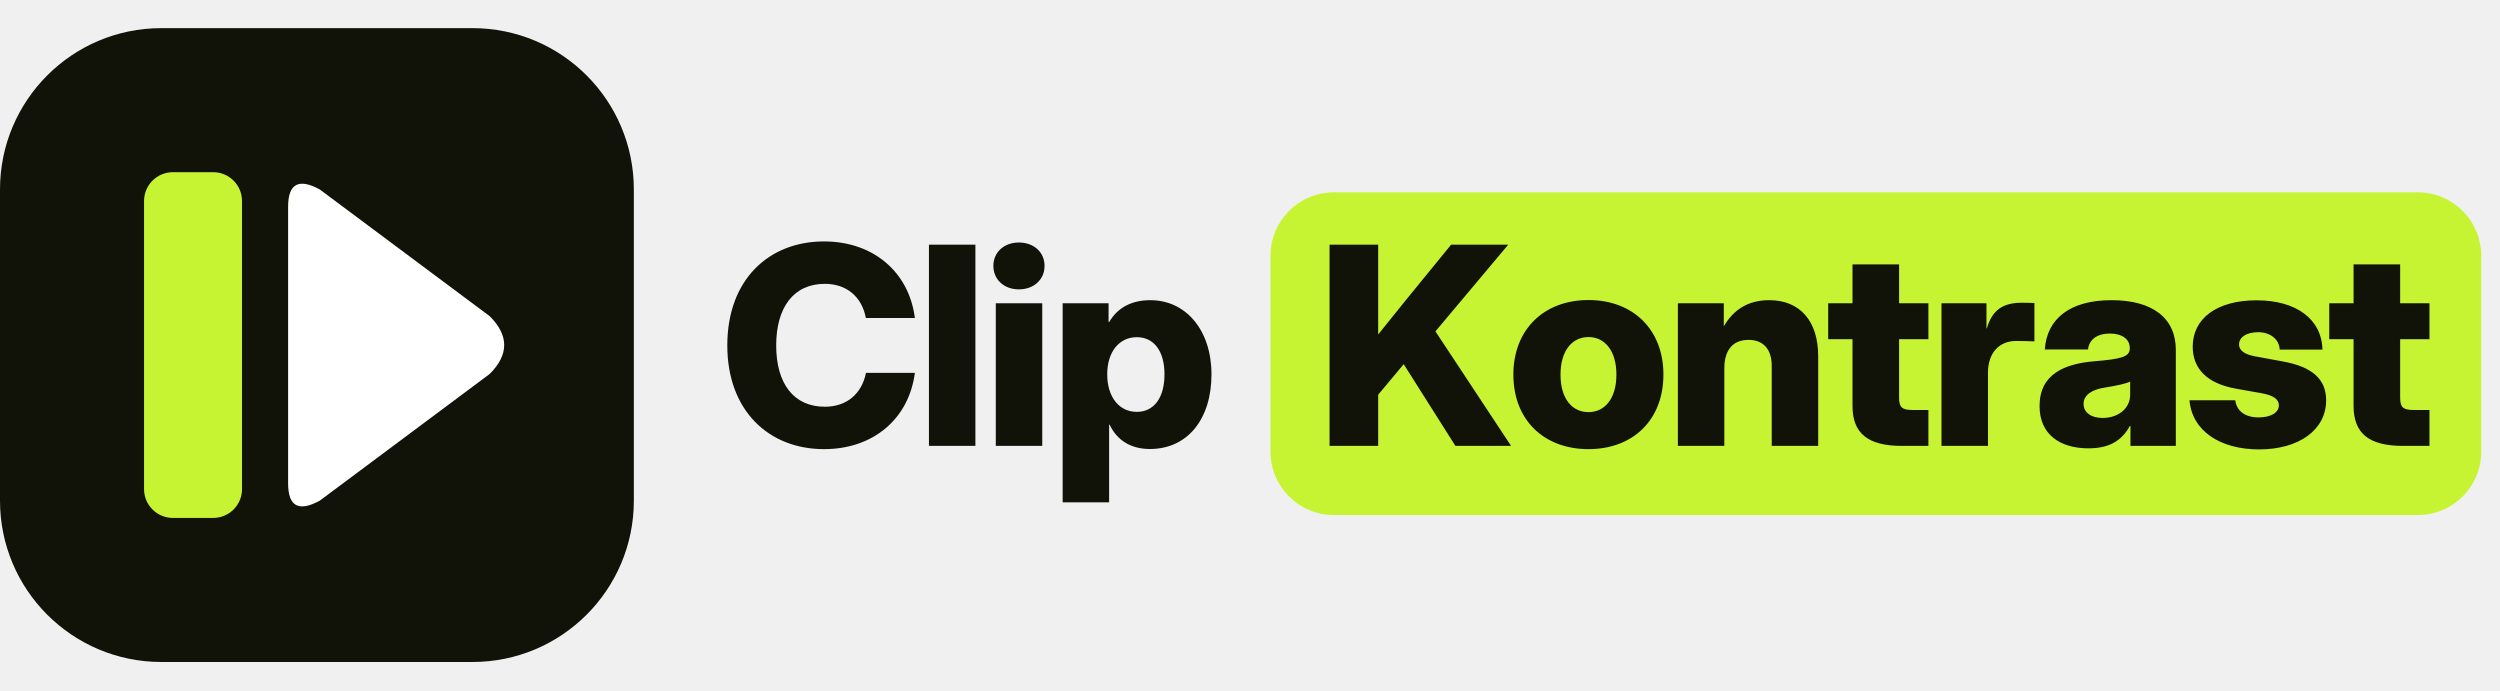
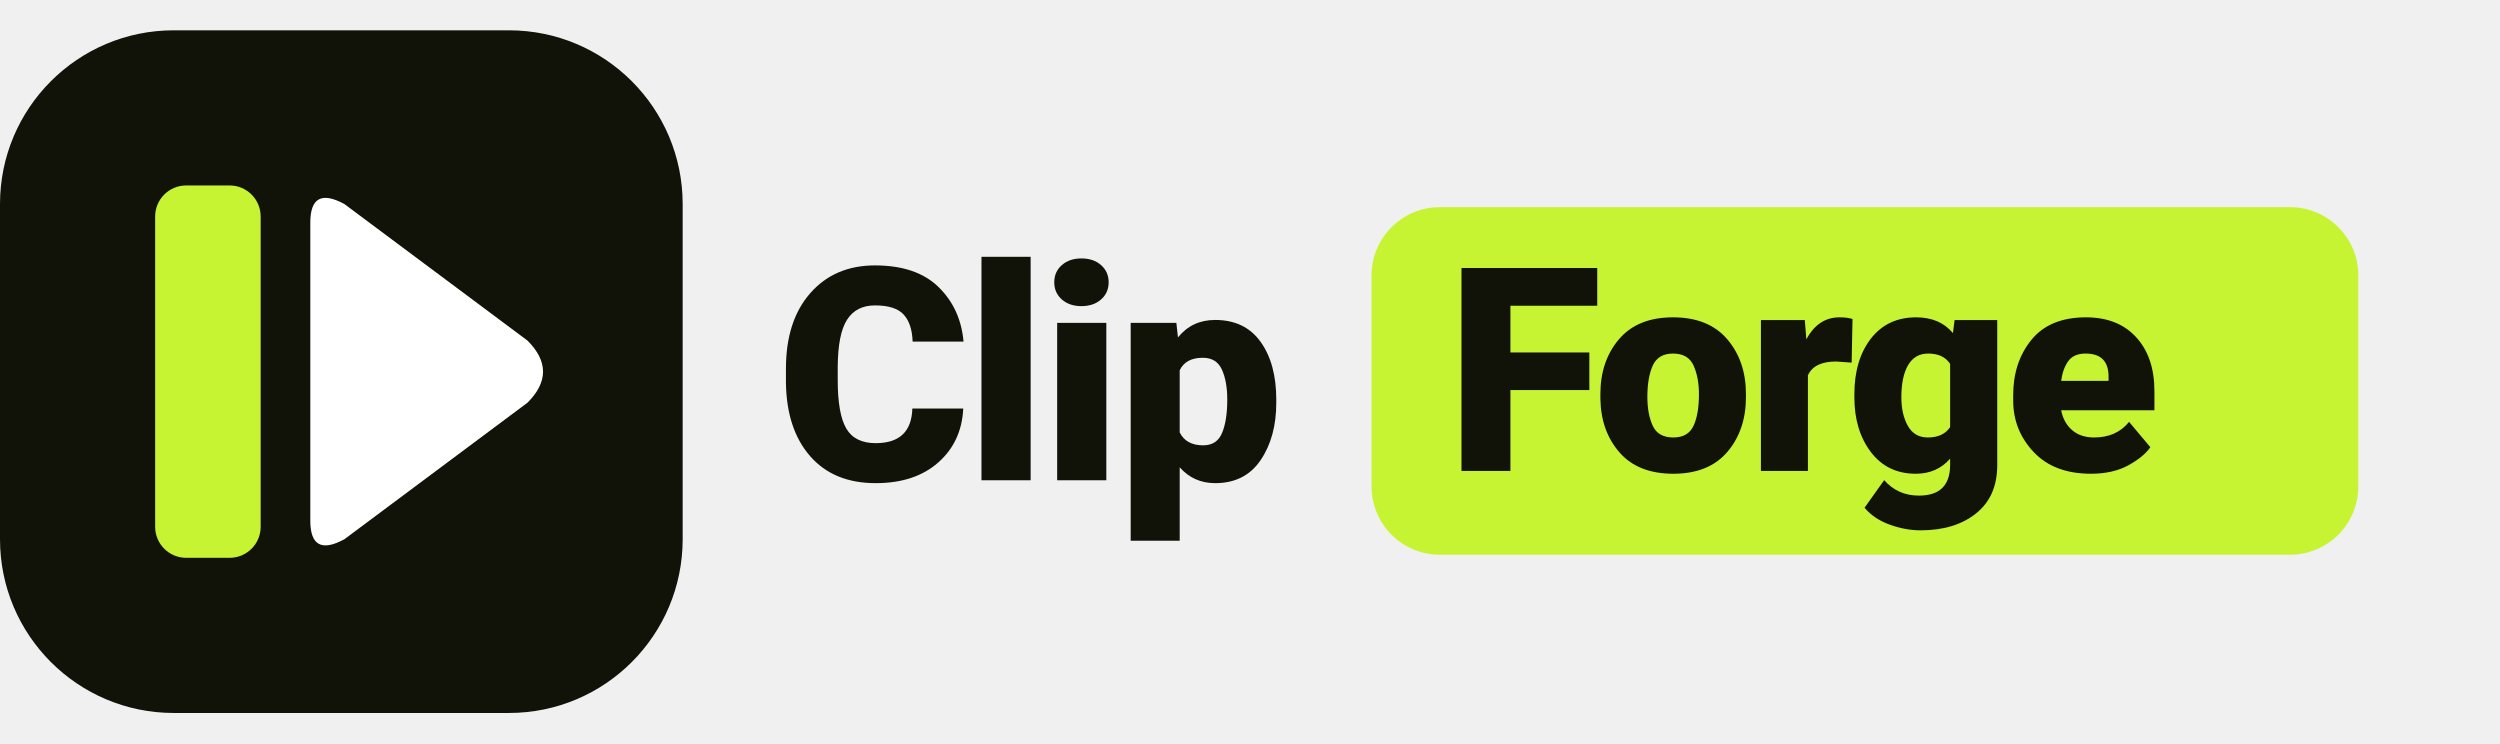
- <svg xmlns="http://www.w3.org/2000/svg" width="797" height="220" viewBox="0 0 797 220" fill="none">
+ <svg xmlns="http://www.w3.org/2000/svg" width="740" height="220" viewBox="0 0 740 220" fill="none">
  <g transform="translate(0 8.97) scale(0.9185)">
    <g transform="translate(0 0)">
      <rect width="220.0" height="220.0" rx="56.0" fill="#111208" />
      <rect x="50.0" y="50.0" width="34.0" height="120.0" rx="10.0" fill="#C6F432" />
      <path d="M100.0 62.0Q100.0 50.0 111.0 56.0L170.0 100.0Q180.0 110.0 170.0 120.0L111.0 164.0Q100.0 170.0 100.0 158.0Z" fill="#FFFFFF" />
    </g>
-     <path d="M286.0 146.125C303.062 146.125 315.438 135.672 317.547 119.641H300.578C299.078 127.047 293.781 131.406 286.281 131.406C275.5 131.406 269.406 123.391 269.406 110.125C269.406 96.812 275.547 88.75 286.281 88.75C293.781 88.75 299.125 93.156 300.531 100.609H317.547C315.484 84.578 303.062 74.031 286.0 74.031C266.828 74.031 252.438 87.297 252.438 110.125C252.438 132.766 266.828 146.125 286.0 146.125ZM338.549 75.156H322.424V145.0H338.549ZM345.629 145.0H361.754V95.5H345.629ZM353.644 90.672C358.847 90.672 362.551 87.25 362.551 82.516C362.551 77.781 358.847 74.406 353.644 74.406C348.488 74.406 344.785 77.781 344.785 82.516C344.785 87.25 348.488 90.672 353.644 90.672ZM368.834 164.594H384.959V137.641H385.146C387.724 143.125 392.599 146.078 399.115 146.078C412.099 146.078 420.49 135.812 420.49 120.156C420.49 105.016 411.771 94.422 399.256 94.422C392.834 94.422 387.959 96.953 385.006 101.969H384.771V95.5H368.834ZM394.568 133.188C388.474 133.188 384.303 128.078 384.303 120.156C384.303 112.328 388.474 107.266 394.568 107.266C400.521 107.266 404.178 112.094 404.178 120.156C404.178 128.312 400.521 133.188 394.568 133.188Z" fill="#111208" />
-     <rect x="440.974" y="57" width="420.232" height="112" rx="22" fill="#C6F432" />
-     <path d="M461.474 145.0H478.349V127.234L487.209 116.641L505.162 145.0H524.474L498.224 105.25L523.49 75.156H503.662L488.053 94.281C484.818 98.312 481.584 102.297 478.349 106.328V75.156H461.474ZM551.336 146.125C566.851 146.125 577.351 135.953 577.351 120.25C577.351 104.641 566.851 94.375 551.336 94.375C535.82 94.375 525.273 104.641 525.273 120.25C525.273 135.953 535.82 146.125 551.336 146.125ZM551.336 133.281C545.664 133.281 541.633 128.641 541.633 120.25C541.633 111.906 545.711 107.219 551.336 107.219C556.961 107.219 561.039 111.906 561.039 120.25C561.039 128.641 556.961 133.281 551.336 133.281ZM598.494 118.094C598.494 111.344 601.775 108.203 606.884 108.203C611.994 108.203 614.947 111.391 614.947 117.25V145.0H631.072V113.875C631.072 101.688 624.791 94.422 614.056 94.422C606.603 94.422 601.587 97.844 598.306 103.516V95.5H582.369V145.0H598.494ZM669.324 95.5H659.152V82.0H642.98V95.5H634.543V107.969H642.98V131.078C642.98 140.688 648.324 145.0 660.183 145.0H669.324V132.531H663.746C660.136 132.531 659.152 131.547 659.152 128.359V107.969H669.324ZM673.872 145.0H689.997V119.641C689.997 112.609 693.982 108.578 699.747 108.578C702.091 108.578 704.951 108.672 706.122 108.719V95.406C704.81 95.359 703.451 95.312 701.716 95.312C695.107 95.312 691.404 97.938 689.622 104.219H689.482V95.5H673.872ZM724.874 145.844C731.859 145.844 736.312 143.406 739.265 138.062H739.452V145.0H755.202V111.672C755.202 100.75 747.281 94.422 732.89 94.422C718.546 94.422 710.437 100.797 709.734 111.531H724.734C725.062 108.156 727.827 106.0 732.327 106.0C736.593 106.0 739.218 108.016 739.218 110.969V111.203C739.218 114.156 735.984 114.859 727.124 115.609C716.577 116.453 707.906 120.062 707.906 131.172C707.906 141.016 714.984 145.844 724.874 145.844ZM729.796 135.297C725.859 135.297 723.187 133.469 723.187 130.422C723.187 127.188 726.281 125.406 730.593 124.75C734.577 124.094 737.624 123.484 739.359 122.688V127.188C739.359 132.062 735.187 135.297 729.796 135.297ZM784.126 146.219C798.001 146.219 807.376 139.375 807.376 129.203C807.376 121.844 802.595 117.578 792.423 115.703L782.486 113.875C779.064 113.219 777.142 111.859 777.142 109.797C777.142 107.359 779.579 105.531 783.798 105.531C788.064 105.531 791.158 108.109 791.251 111.578H806.111C805.829 101.031 797.064 94.469 783.236 94.469C769.454 94.469 761.064 100.75 761.064 110.547C761.064 118.375 766.267 123.391 776.017 125.125L784.97 126.719C788.908 127.422 790.97 128.734 790.97 130.891C790.97 133.375 788.345 135.109 783.892 135.109C779.158 135.109 776.298 132.812 775.829 129.156H759.939C760.829 139.703 770.439 146.219 784.126 146.219ZM843.237 95.5H833.066V82.0H816.894V95.5H808.456V107.969H816.894V131.078C816.894 140.688 822.237 145.0 834.097 145.0H843.237V132.531H837.659C834.05 132.531 833.066 131.547 833.066 128.359V107.969H843.237Z" fill="#111208" />
+     <text x="250" y="145" font-family="system-ui, -apple-system, 'Segoe UI', Roboto, Helvetica, Arial, sans-serif" font-size="96" font-weight="800" letter-spacing="-2" fill="#111208">Clip</text>
+     <rect x="442" y="57" width="318" height="112" rx="22" fill="#C6F432" />
+     <text x="466" y="142" font-family="system-ui, -apple-system, 'Segoe UI', Roboto, Helvetica, Arial, sans-serif" font-size="92" font-weight="800" letter-spacing="-2" fill="#111208">Forge</text>
  </g>
</svg>
